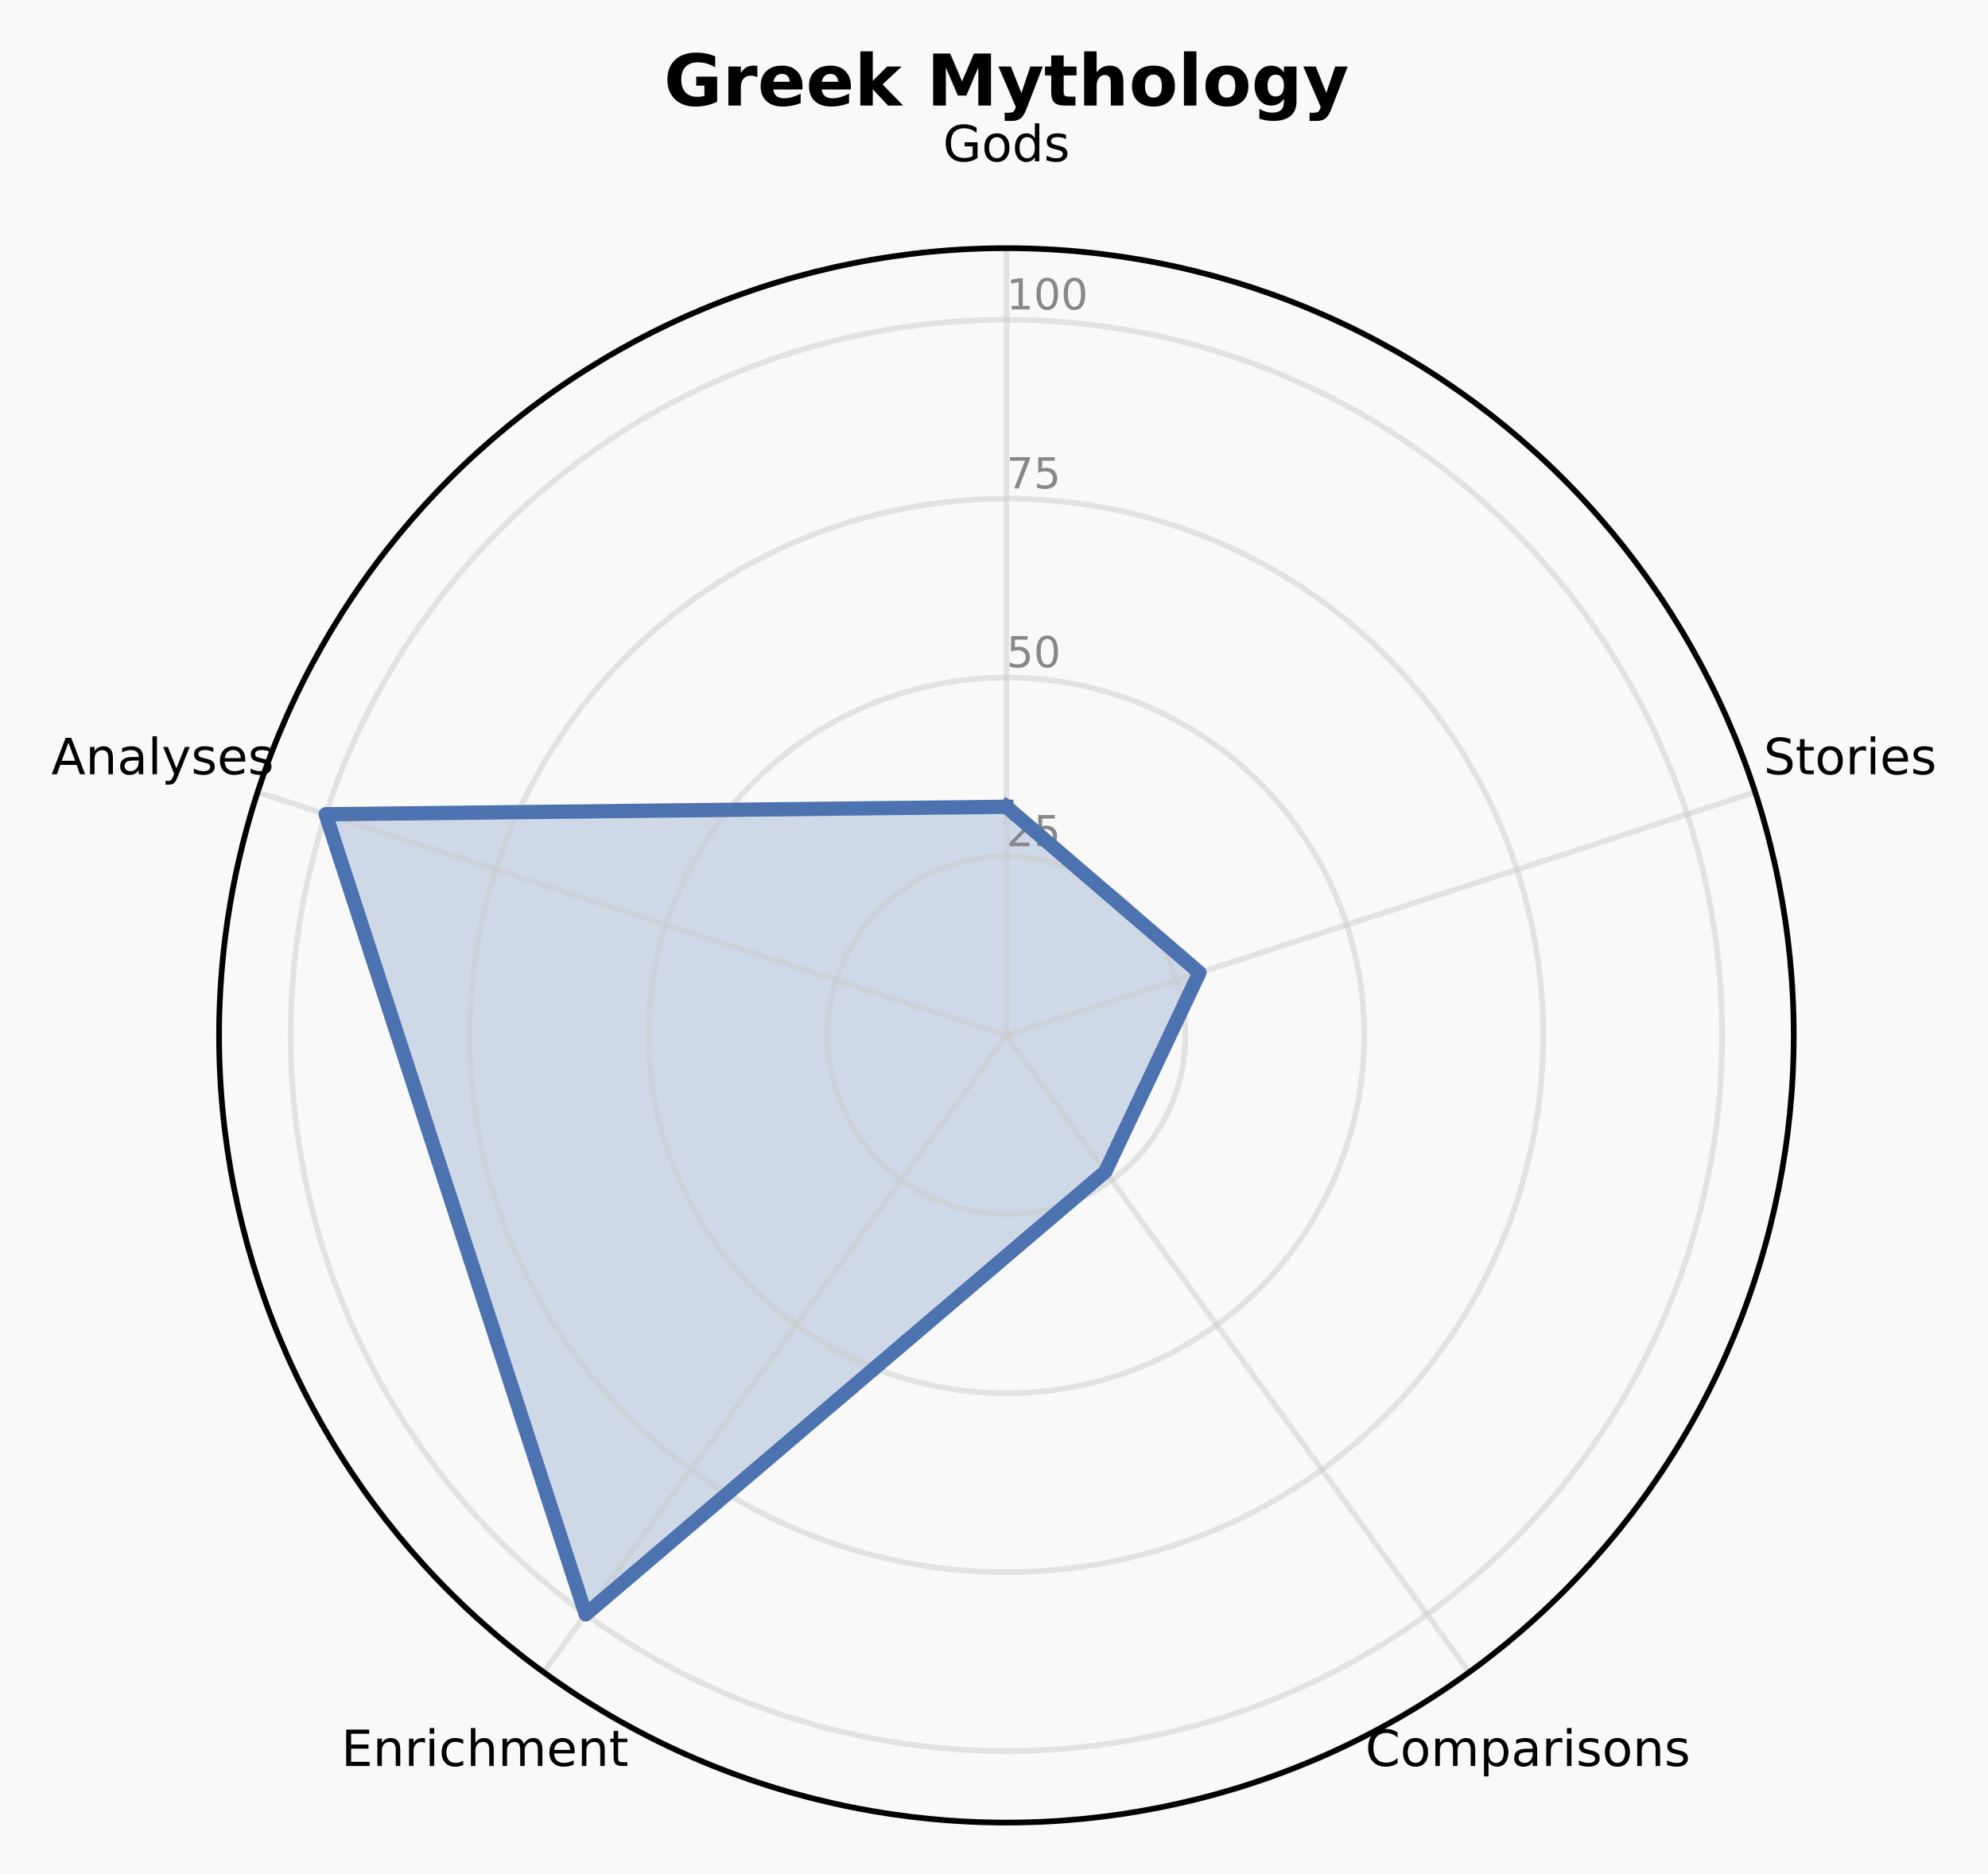
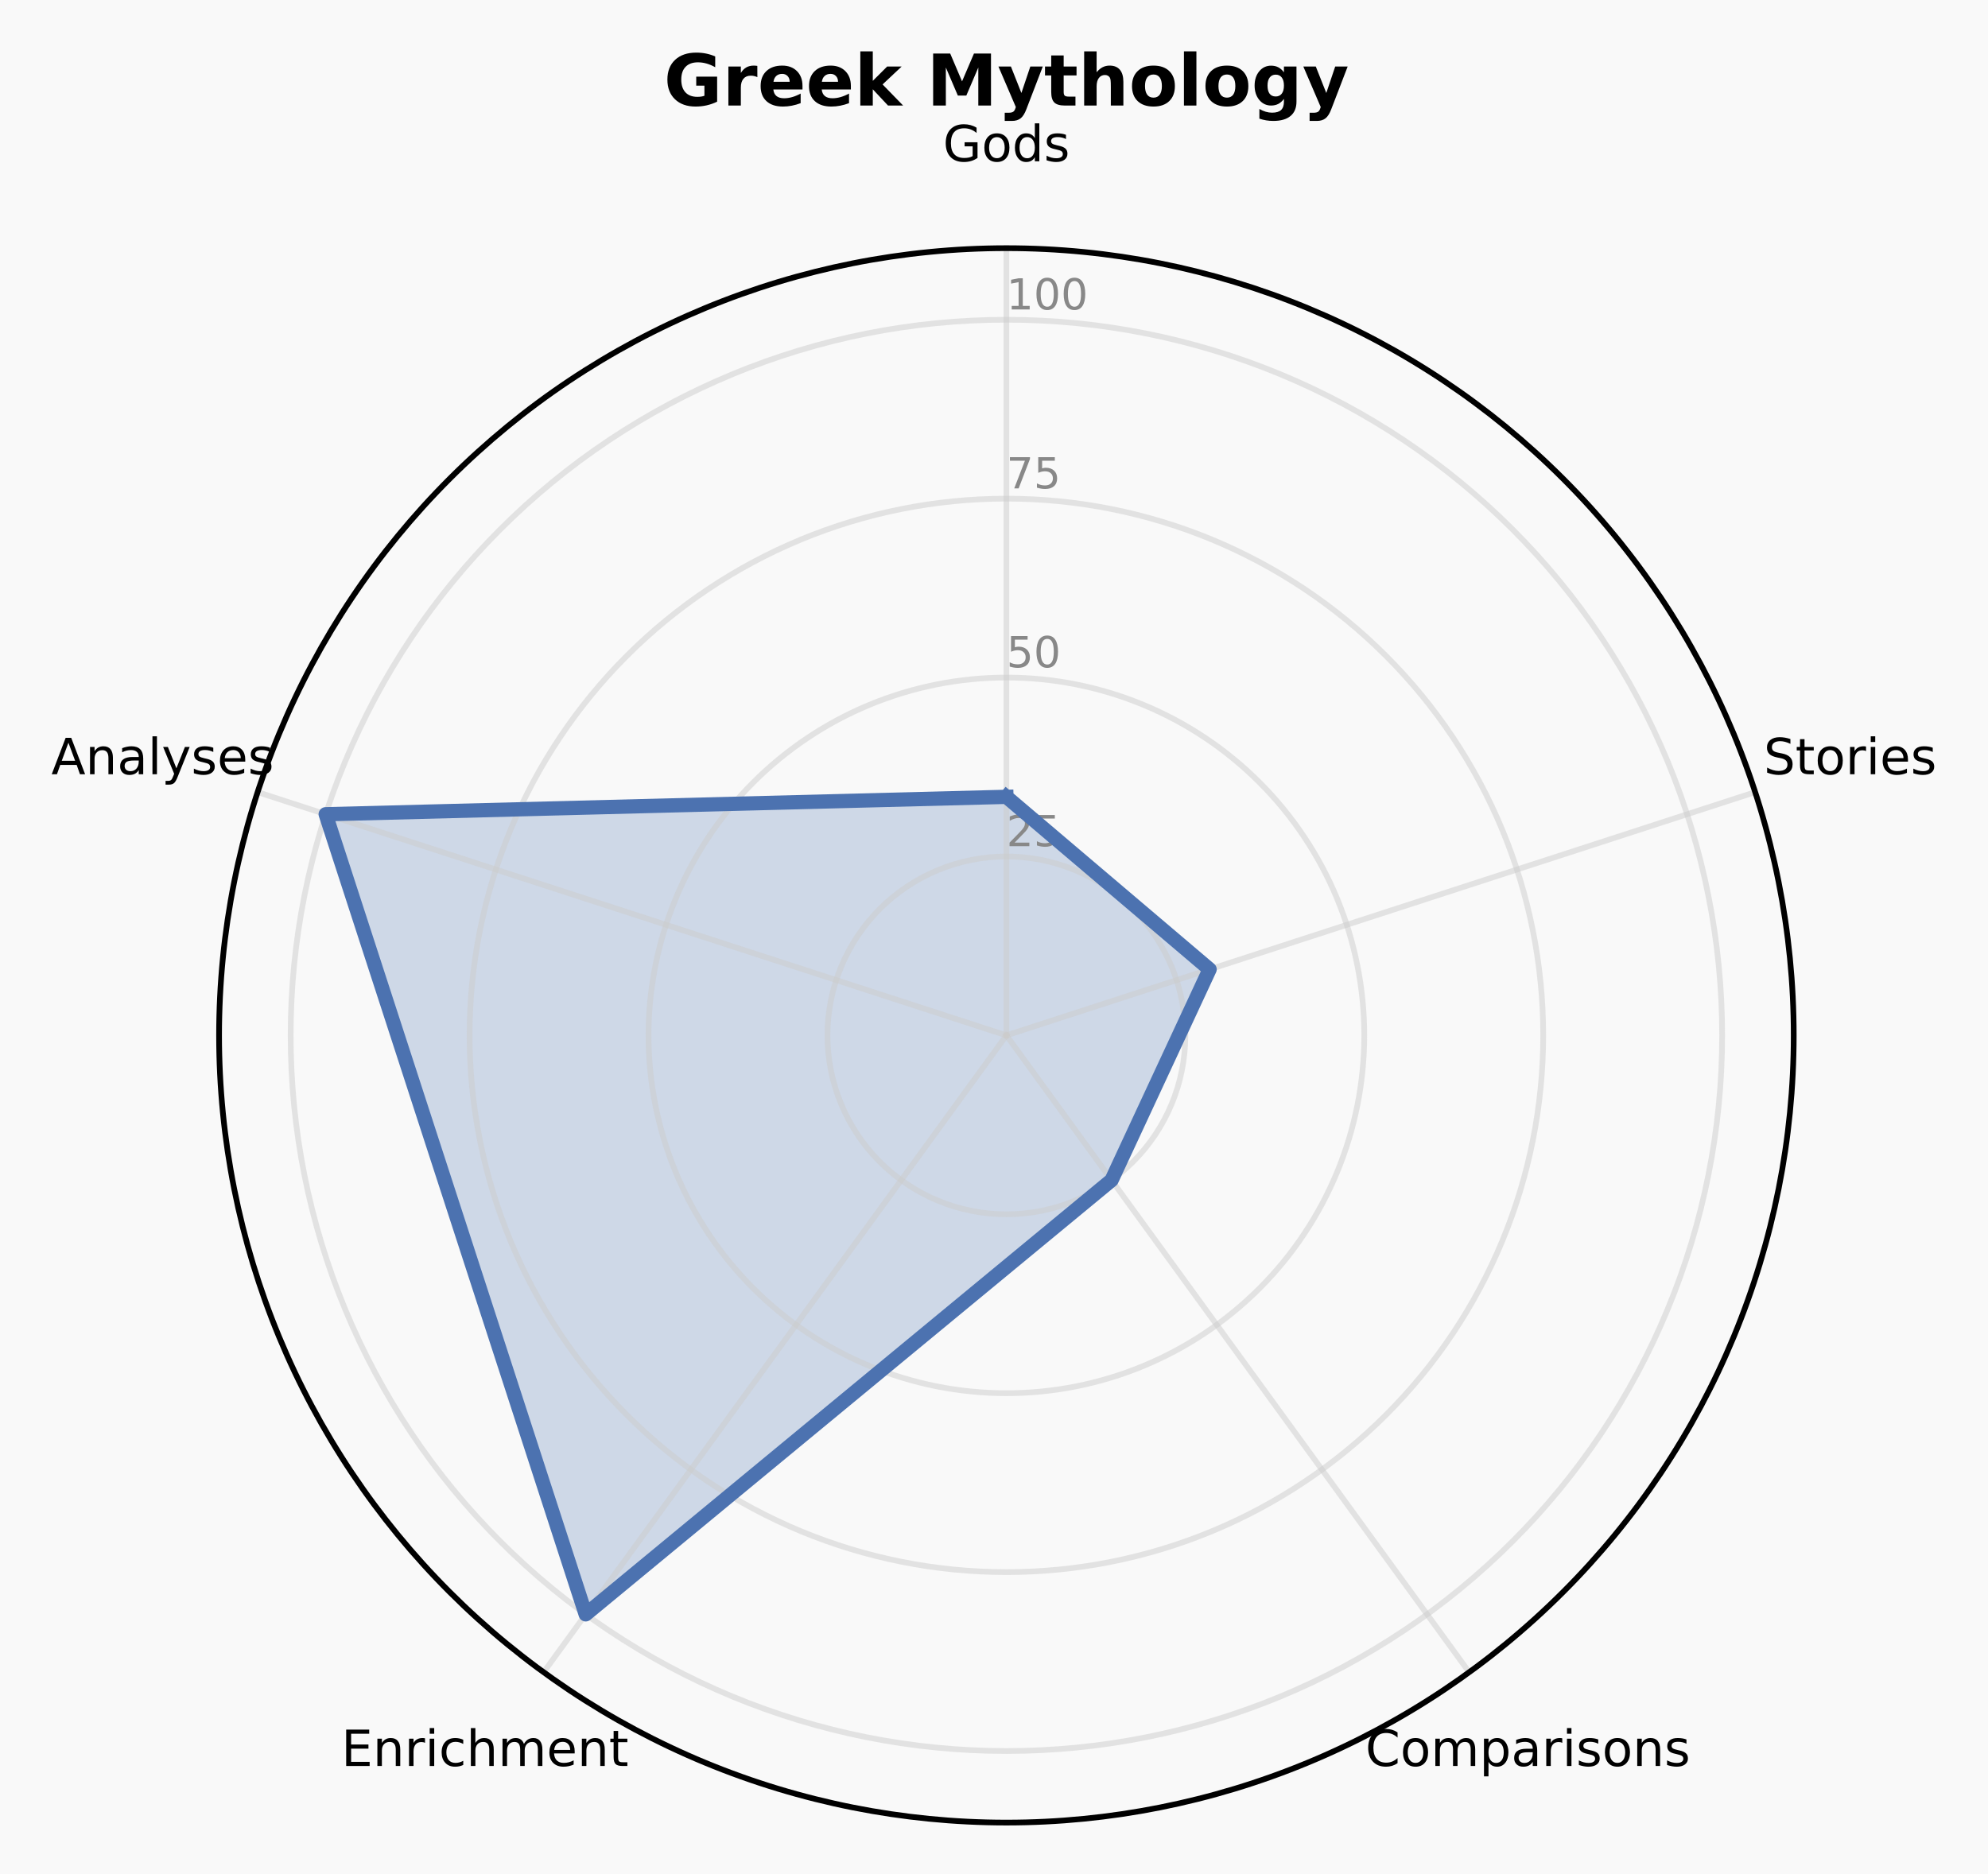
<svg xmlns="http://www.w3.org/2000/svg" xmlns:xlink="http://www.w3.org/1999/xlink" width="278.709pt" height="262.758pt" viewBox="0 0 278.709 262.758" version="1.1">
  <defs>
    <style type="text/css">*{stroke-linejoin: round; stroke-linecap: butt}</style>
  </defs>
  <g id="figure_1">
    <g id="patch_1">
      <path d="M 0 262.758  L 278.709 262.758  L 278.709 0  L 0 0  z " style="fill: #f9f9f9" />
    </g>
    <g id="axes_1">
      <g id="patch_2">
        <path d="M 251.473 145.178  C 251.473 130.683 248.618 116.329 243.071 102.938  C 237.524 89.546 229.393 77.377 219.143 67.128  C 208.894 56.878 196.725 48.748 183.334 43.201  C 169.942 37.654 155.588 34.798 141.093 34.798  C 126.598 34.798 112.244 37.654 98.853 43.201  C 85.461 48.748 73.293 56.878 63.043 67.128  C 52.794 77.377 44.663 89.546 39.116 102.938  C 33.569 116.329 30.714 130.683 30.714 145.178  C 30.714 159.673 33.569 174.027 39.116 187.418  C 44.663 200.81 52.794 212.979 63.043 223.228  C 73.293 233.478 85.461 241.609 98.853 247.155  C 112.244 252.702 126.598 255.558 141.093 255.558  C 155.588 255.558 169.942 252.702 183.334 247.155  C 196.725 241.609 208.894 233.478 219.143 223.228  C 229.393 212.979 237.524 200.81 243.071 187.418  C 248.618 174.027 251.473 159.673 251.473 145.178  M 141.093 145.178  C 141.093 145.178 141.093 145.178 141.093 145.178  C 141.093 145.178 141.093 145.178 141.093 145.178  C 141.093 145.178 141.093 145.178 141.093 145.178  C 141.093 145.178 141.093 145.178 141.093 145.178  C 141.093 145.178 141.093 145.178 141.093 145.178  C 141.093 145.178 141.093 145.178 141.093 145.178  C 141.093 145.178 141.093 145.178 141.093 145.178  C 141.093 145.178 141.093 145.178 141.093 145.178  C 141.093 145.178 141.093 145.178 141.093 145.178  C 141.093 145.178 141.093 145.178 141.093 145.178  C 141.093 145.178 141.093 145.178 141.093 145.178  C 141.093 145.178 141.093 145.178 141.093 145.178  C 141.093 145.178 141.093 145.178 141.093 145.178  C 141.093 145.178 141.093 145.178 141.093 145.178  C 141.093 145.178 141.093 145.178 141.093 145.178  C 141.093 145.178 141.093 145.178 141.093 145.178  z " style="fill: #f9f9f9" />
      </g>
      <g id="patch_3">
-         <path d="M 141.093 113.123  L 168.157 136.385  L 154.971 164.279  L 82.112 226.359  L 45.659 114.17  z " clip-path="url(#p314430de48)" style="fill: #4c72b0; opacity: 0.25; stroke: #4c72b0; stroke-linejoin: miter" />
+         <path d="M 141.093 111.73  L 169.581 135.922  L 155.839 165.473  L 82.112 226.359  L 45.659 114.17  z " clip-path="url(#p5a2e6c9b16)" style="fill: #4c72b0; opacity: 0.25; stroke: #4c72b0; stroke-linejoin: miter" />
      </g>
      <g id="matplotlib.axis_1">
        <g id="xtick_1">
          <g id="line2d_1">
-             <path d="M 141.093 145.178  L 141.093 34.798  " clip-path="url(#p314430de48)" style="fill: none; stroke: #cccccc; stroke-opacity: 0.5; stroke-width: 0.8; stroke-linecap: square" />
+             <path d="M 141.093 145.178  L 141.093 34.798  " clip-path="url(#p5a2e6c9b16)" style="fill: none; stroke: #cccccc; stroke-opacity: 0.5; stroke-width: 0.8; stroke-linecap: square" />
          </g>
          <g id="text_1">
            <g transform="translate(132.1945 22.61707) scale(0.07 -0.07)">
              <defs>
                <path id="DejaVuSans-2a" d="M 3809 666  L 3809 1919  L 2778 1919  L 2778 2438  L 4434 2438  L 4434 434  Q 4069 175 3628 42  Q 3188 -91 2688 -91  Q 1594 -91 976 548  Q 359 1188 359 2328  Q 359 3472 976 4111  Q 1594 4750 2688 4750  Q 3144 4750 3555 4637  Q 3966 4525 4313 4306  L 4313 3634  Q 3963 3931 3569 4081  Q 3175 4231 2741 4231  Q 1884 4231 1454 3753  Q 1025 3275 1025 2328  Q 1025 1384 1454 906  Q 1884 428 2741 428  Q 3075 428 3337 486  Q 3600 544 3809 666  z " transform="scale(0.015625)" />
                <path id="DejaVuSans-52" d="M 1959 3097  Q 1497 3097 1228 2736  Q 959 2375 959 1747  Q 959 1119 1226 758  Q 1494 397 1959 397  Q 2419 397 2687 759  Q 2956 1122 2956 1747  Q 2956 2369 2687 2733  Q 2419 3097 1959 3097  z M 1959 3584  Q 2709 3584 3137 3096  Q 3566 2609 3566 1747  Q 3566 888 3137 398  Q 2709 -91 1959 -91  Q 1206 -91 779 398  Q 353 888 353 1747  Q 353 2609 779 3096  Q 1206 3584 1959 3584  z " transform="scale(0.015625)" />
                <path id="DejaVuSans-47" d="M 2906 2969  L 2906 4863  L 3481 4863  L 3481 0  L 2906 0  L 2906 525  Q 2725 213 2448 61  Q 2172 -91 1784 -91  Q 1150 -91 751 415  Q 353 922 353 1747  Q 353 2572 751 3078  Q 1150 3584 1784 3584  Q 2172 3584 2448 3432  Q 2725 3281 2906 2969  z M 947 1747  Q 947 1113 1208 752  Q 1469 391 1925 391  Q 2381 391 2643 752  Q 2906 1113 2906 1747  Q 2906 2381 2643 2742  Q 2381 3103 1925 3103  Q 1469 3103 1208 2742  Q 947 2381 947 1747  z " transform="scale(0.015625)" />
                <path id="DejaVuSans-56" d="M 2834 3397  L 2834 2853  Q 2591 2978 2328 3040  Q 2066 3103 1784 3103  Q 1356 3103 1142 2972  Q 928 2841 928 2578  Q 928 2378 1081 2264  Q 1234 2150 1697 2047  L 1894 2003  Q 2506 1872 2764 1633  Q 3022 1394 3022 966  Q 3022 478 2636 193  Q 2250 -91 1575 -91  Q 1294 -91 989 -36  Q 684 19 347 128  L 347 722  Q 666 556 975 473  Q 1284 391 1588 391  Q 1994 391 2212 530  Q 2431 669 2431 922  Q 2431 1156 2273 1281  Q 2116 1406 1581 1522  L 1381 1569  Q 847 1681 609 1914  Q 372 2147 372 2553  Q 372 3047 722 3315  Q 1072 3584 1716 3584  Q 2034 3584 2315 3537  Q 2597 3491 2834 3397  z " transform="scale(0.015625)" />
              </defs>
              <use xlink:href="#DejaVuSans-2a" />
              <use xlink:href="#DejaVuSans-52" transform="translate(77.48438 0)" />
              <use xlink:href="#DejaVuSans-47" transform="translate(138.6719 0)" />
              <use xlink:href="#DejaVuSans-56" transform="translate(202.1562 0)" />
            </g>
          </g>
        </g>
        <g id="xtick_2">
          <g id="line2d_2">
-             <path d="M 141.093 145.178  L 246.07 111.069  " clip-path="url(#p314430de48)" style="fill: none; stroke: #cccccc; stroke-opacity: 0.5; stroke-width: 0.8; stroke-linecap: square" />
+             <path d="M 141.093 145.178  L 246.07 111.069  " clip-path="url(#p5a2e6c9b16)" style="fill: none; stroke: #cccccc; stroke-opacity: 0.5; stroke-width: 0.8; stroke-linecap: square" />
          </g>
          <g id="text_2">
            <g transform="translate(247.2616 108.5613) scale(0.07 -0.07)">
              <defs>
                <path id="DejaVuSans-36" d="M 3425 4513  L 3425 3897  Q 3066 4069 2747 4153  Q 2428 4238 2131 4238  Q 1616 4238 1336 4038  Q 1056 3838 1056 3469  Q 1056 3159 1242 3001  Q 1428 2844 1947 2747  L 2328 2669  Q 3034 2534 3370 2195  Q 3706 1856 3706 1288  Q 3706 609 3251 259  Q 2797 -91 1919 -91  Q 1588 -91 1214 -16  Q 841 59 441 206  L 441 856  Q 825 641 1194 531  Q 1563 422 1919 422  Q 2459 422 2753 634  Q 3047 847 3047 1241  Q 3047 1584 2836 1778  Q 2625 1972 2144 2069  L 1759 2144  Q 1053 2284 737 2584  Q 422 2884 422 3419  Q 422 4038 858 4394  Q 1294 4750 2059 4750  Q 2388 4750 2728 4690  Q 3069 4631 3425 4513  z " transform="scale(0.015625)" />
                <path id="DejaVuSans-57" d="M 1172 4494  L 1172 3500  L 2356 3500  L 2356 3053  L 1172 3053  L 1172 1153  Q 1172 725 1289 603  Q 1406 481 1766 481  L 2356 481  L 2356 0  L 1766 0  Q 1100 0 847 248  Q 594 497 594 1153  L 594 3053  L 172 3053  L 172 3500  L 594 3500  L 594 4494  L 1172 4494  z " transform="scale(0.015625)" />
                <path id="DejaVuSans-55" d="M 2631 2963  Q 2534 3019 2420 3045  Q 2306 3072 2169 3072  Q 1681 3072 1420 2755  Q 1159 2438 1159 1844  L 1159 0  L 581 0  L 581 3500  L 1159 3500  L 1159 2956  Q 1341 3275 1631 3429  Q 1922 3584 2338 3584  Q 2397 3584 2469 3576  Q 2541 3569 2628 3553  L 2631 2963  z " transform="scale(0.015625)" />
                <path id="DejaVuSans-4c" d="M 603 3500  L 1178 3500  L 1178 0  L 603 0  L 603 3500  z M 603 4863  L 1178 4863  L 1178 4134  L 603 4134  L 603 4863  z " transform="scale(0.015625)" />
                <path id="DejaVuSans-48" d="M 3597 1894  L 3597 1613  L 953 1613  Q 991 1019 1311 708  Q 1631 397 2203 397  Q 2534 397 2845 478  Q 3156 559 3463 722  L 3463 178  Q 3153 47 2828 -22  Q 2503 -91 2169 -91  Q 1331 -91 842 396  Q 353 884 353 1716  Q 353 2575 817 3079  Q 1281 3584 2069 3584  Q 2775 3584 3186 3129  Q 3597 2675 3597 1894  z M 3022 2063  Q 3016 2534 2758 2815  Q 2500 3097 2075 3097  Q 1594 3097 1305 2825  Q 1016 2553 972 2059  L 3022 2063  z " transform="scale(0.015625)" />
              </defs>
              <use xlink:href="#DejaVuSans-36" />
              <use xlink:href="#DejaVuSans-57" transform="translate(63.48438 0)" />
              <use xlink:href="#DejaVuSans-52" transform="translate(102.6875 0)" />
              <use xlink:href="#DejaVuSans-55" transform="translate(163.875 0)" />
              <use xlink:href="#DejaVuSans-4c" transform="translate(204.9844 0)" />
              <use xlink:href="#DejaVuSans-48" transform="translate(232.7656 0)" />
              <use xlink:href="#DejaVuSans-56" transform="translate(294.2969 0)" />
            </g>
          </g>
        </g>
        <g id="xtick_3">
          <g id="line2d_3">
-             <path d="M 141.093 145.178  L 205.973 234.477  " clip-path="url(#p314430de48)" style="fill: none; stroke: #cccccc; stroke-opacity: 0.5; stroke-width: 0.8; stroke-linecap: square" />
+             <path d="M 141.093 145.178  L 205.973 234.477  " clip-path="url(#p5a2e6c9b16)" style="fill: none; stroke: #cccccc; stroke-opacity: 0.5; stroke-width: 0.8; stroke-linecap: square" />
          </g>
          <g id="text_3">
            <g transform="translate(191.4228 247.6219) scale(0.07 -0.07)">
              <defs>
                <path id="DejaVuSans-26" d="M 4122 4306  L 4122 3641  Q 3803 3938 3442 4084  Q 3081 4231 2675 4231  Q 1875 4231 1450 3742  Q 1025 3253 1025 2328  Q 1025 1406 1450 917  Q 1875 428 2675 428  Q 3081 428 3442 575  Q 3803 722 4122 1019  L 4122 359  Q 3791 134 3420 21  Q 3050 -91 2638 -91  Q 1578 -91 968 557  Q 359 1206 359 2328  Q 359 3453 968 4101  Q 1578 4750 2638 4750  Q 3056 4750 3426 4639  Q 3797 4528 4122 4306  z " transform="scale(0.015625)" />
                <path id="DejaVuSans-50" d="M 3328 2828  Q 3544 3216 3844 3400  Q 4144 3584 4550 3584  Q 5097 3584 5394 3201  Q 5691 2819 5691 2113  L 5691 0  L 5113 0  L 5113 2094  Q 5113 2597 4934 2840  Q 4756 3084 4391 3084  Q 3944 3084 3684 2787  Q 3425 2491 3425 1978  L 3425 0  L 2847 0  L 2847 2094  Q 2847 2600 2669 2842  Q 2491 3084 2119 3084  Q 1678 3084 1418 2786  Q 1159 2488 1159 1978  L 1159 0  L 581 0  L 581 3500  L 1159 3500  L 1159 2956  Q 1356 3278 1631 3431  Q 1906 3584 2284 3584  Q 2666 3584 2933 3390  Q 3200 3197 3328 2828  z " transform="scale(0.015625)" />
                <path id="DejaVuSans-53" d="M 1159 525  L 1159 -1331  L 581 -1331  L 581 3500  L 1159 3500  L 1159 2969  Q 1341 3281 1617 3432  Q 1894 3584 2278 3584  Q 2916 3584 3314 3078  Q 3713 2572 3713 1747  Q 3713 922 3314 415  Q 2916 -91 2278 -91  Q 1894 -91 1617 61  Q 1341 213 1159 525  z M 3116 1747  Q 3116 2381 2855 2742  Q 2594 3103 2138 3103  Q 1681 3103 1420 2742  Q 1159 2381 1159 1747  Q 1159 1113 1420 752  Q 1681 391 2138 391  Q 2594 391 2855 752  Q 3116 1113 3116 1747  z " transform="scale(0.015625)" />
                <path id="DejaVuSans-44" d="M 2194 1759  Q 1497 1759 1228 1600  Q 959 1441 959 1056  Q 959 750 1161 570  Q 1363 391 1709 391  Q 2188 391 2477 730  Q 2766 1069 2766 1631  L 2766 1759  L 2194 1759  z M 3341 1997  L 3341 0  L 2766 0  L 2766 531  Q 2569 213 2275 61  Q 1981 -91 1556 -91  Q 1019 -91 701 211  Q 384 513 384 1019  Q 384 1609 779 1909  Q 1175 2209 1959 2209  L 2766 2209  L 2766 2266  Q 2766 2663 2505 2880  Q 2244 3097 1772 3097  Q 1472 3097 1187 3025  Q 903 2953 641 2809  L 641 3341  Q 956 3463 1253 3523  Q 1550 3584 1831 3584  Q 2591 3584 2966 3190  Q 3341 2797 3341 1997  z " transform="scale(0.015625)" />
                <path id="DejaVuSans-51" d="M 3513 2113  L 3513 0  L 2938 0  L 2938 2094  Q 2938 2591 2744 2837  Q 2550 3084 2163 3084  Q 1697 3084 1428 2787  Q 1159 2491 1159 1978  L 1159 0  L 581 0  L 581 3500  L 1159 3500  L 1159 2956  Q 1366 3272 1645 3428  Q 1925 3584 2291 3584  Q 2894 3584 3203 3211  Q 3513 2838 3513 2113  z " transform="scale(0.015625)" />
              </defs>
              <use xlink:href="#DejaVuSans-26" />
              <use xlink:href="#DejaVuSans-52" transform="translate(69.82812 0)" />
              <use xlink:href="#DejaVuSans-50" transform="translate(131.0156 0)" />
              <use xlink:href="#DejaVuSans-53" transform="translate(228.4219 0)" />
              <use xlink:href="#DejaVuSans-44" transform="translate(291.9062 0)" />
              <use xlink:href="#DejaVuSans-55" transform="translate(353.1875 0)" />
              <use xlink:href="#DejaVuSans-4c" transform="translate(394.2969 0)" />
              <use xlink:href="#DejaVuSans-56" transform="translate(422.0781 0)" />
              <use xlink:href="#DejaVuSans-52" transform="translate(474.1719 0)" />
              <use xlink:href="#DejaVuSans-51" transform="translate(535.3594 0)" />
              <use xlink:href="#DejaVuSans-56" transform="translate(598.7344 0)" />
            </g>
          </g>
        </g>
        <g id="xtick_4">
          <g id="line2d_4">
-             <path d="M 141.093 145.178  L 76.214 234.477  " clip-path="url(#p314430de48)" style="fill: none; stroke: #cccccc; stroke-opacity: 0.5; stroke-width: 0.8; stroke-linecap: square" />
+             <path d="M 141.093 145.178  L 76.214 234.477  " clip-path="url(#p5a2e6c9b16)" style="fill: none; stroke: #cccccc; stroke-opacity: 0.5; stroke-width: 0.8; stroke-linecap: square" />
          </g>
          <g id="text_4">
            <g transform="translate(47.8483 247.6219) scale(0.07 -0.07)">
              <defs>
                <path id="DejaVuSans-28" d="M 628 4666  L 3578 4666  L 3578 4134  L 1259 4134  L 1259 2753  L 3481 2753  L 3481 2222  L 1259 2222  L 1259 531  L 3634 531  L 3634 0  L 628 0  L 628 4666  z " transform="scale(0.015625)" />
                <path id="DejaVuSans-46" d="M 3122 3366  L 3122 2828  Q 2878 2963 2633 3030  Q 2388 3097 2138 3097  Q 1578 3097 1268 2742  Q 959 2388 959 1747  Q 959 1106 1268 751  Q 1578 397 2138 397  Q 2388 397 2633 464  Q 2878 531 3122 666  L 3122 134  Q 2881 22 2623 -34  Q 2366 -91 2075 -91  Q 1284 -91 818 406  Q 353 903 353 1747  Q 353 2603 823 3093  Q 1294 3584 2113 3584  Q 2378 3584 2631 3529  Q 2884 3475 3122 3366  z " transform="scale(0.015625)" />
                <path id="DejaVuSans-4b" d="M 3513 2113  L 3513 0  L 2938 0  L 2938 2094  Q 2938 2591 2744 2837  Q 2550 3084 2163 3084  Q 1697 3084 1428 2787  Q 1159 2491 1159 1978  L 1159 0  L 581 0  L 581 4863  L 1159 4863  L 1159 2956  Q 1366 3272 1645 3428  Q 1925 3584 2291 3584  Q 2894 3584 3203 3211  Q 3513 2838 3513 2113  z " transform="scale(0.015625)" />
              </defs>
              <use xlink:href="#DejaVuSans-28" />
              <use xlink:href="#DejaVuSans-51" transform="translate(63.1875 0)" />
              <use xlink:href="#DejaVuSans-55" transform="translate(126.5625 0)" />
              <use xlink:href="#DejaVuSans-4c" transform="translate(167.6719 0)" />
              <use xlink:href="#DejaVuSans-46" transform="translate(195.4531 0)" />
              <use xlink:href="#DejaVuSans-4b" transform="translate(250.4375 0)" />
              <use xlink:href="#DejaVuSans-50" transform="translate(313.8125 0)" />
              <use xlink:href="#DejaVuSans-48" transform="translate(411.2188 0)" />
              <use xlink:href="#DejaVuSans-51" transform="translate(472.75 0)" />
              <use xlink:href="#DejaVuSans-57" transform="translate(536.125 0)" />
            </g>
          </g>
        </g>
        <g id="xtick_5">
          <g id="line2d_5">
-             <path d="M 141.093 145.178  L 36.116 111.069  " clip-path="url(#p314430de48)" style="fill: none; stroke: #cccccc; stroke-opacity: 0.5; stroke-width: 0.8; stroke-linecap: square" />
+             <path d="M 141.093 145.178  L 36.116 111.069  " clip-path="url(#p5a2e6c9b16)" style="fill: none; stroke: #cccccc; stroke-opacity: 0.5; stroke-width: 0.8; stroke-linecap: square" />
          </g>
          <g id="text_5">
            <g transform="translate(7.2 108.5613) scale(0.07 -0.07)">
              <defs>
                <path id="DejaVuSans-24" d="M 2188 4044  L 1331 1722  L 3047 1722  L 2188 4044  z M 1831 4666  L 2547 4666  L 4325 0  L 3669 0  L 3244 1197  L 1141 1197  L 716 0  L 50 0  L 1831 4666  z " transform="scale(0.015625)" />
                <path id="DejaVuSans-4f" d="M 603 4863  L 1178 4863  L 1178 0  L 603 0  L 603 4863  z " transform="scale(0.015625)" />
                <path id="DejaVuSans-5c" d="M 2059 -325  Q 1816 -950 1584 -1140  Q 1353 -1331 966 -1331  L 506 -1331  L 506 -850  L 844 -850  Q 1081 -850 1212 -737  Q 1344 -625 1503 -206  L 1606 56  L 191 3500  L 800 3500  L 1894 763  L 2988 3500  L 3597 3500  L 2059 -325  z " transform="scale(0.015625)" />
              </defs>
              <use xlink:href="#DejaVuSans-24" />
              <use xlink:href="#DejaVuSans-51" transform="translate(68.40625 0)" />
              <use xlink:href="#DejaVuSans-44" transform="translate(131.7812 0)" />
              <use xlink:href="#DejaVuSans-4f" transform="translate(193.0625 0)" />
              <use xlink:href="#DejaVuSans-5c" transform="translate(220.8438 0)" />
              <use xlink:href="#DejaVuSans-56" transform="translate(280.0312 0)" />
              <use xlink:href="#DejaVuSans-48" transform="translate(332.125 0)" />
              <use xlink:href="#DejaVuSans-56" transform="translate(393.6562 0)" />
            </g>
          </g>
        </g>
      </g>
      <g id="matplotlib.axis_2">
        <g id="ytick_1">
          <g id="line2d_6">
-             <path d="M 141.093 120.092  C 144.388 120.092 147.65 120.741 150.693 122.001  C 153.737 123.262 156.503 125.11 158.832 127.439  C 161.161 129.769 163.009 132.534 164.27 135.578  C 165.531 138.621 166.18 141.884 166.18 145.178  C 166.18 148.472 165.531 151.735 164.27 154.778  C 163.009 157.822 161.161 160.587 158.832 162.917  C 156.503 165.246 153.737 167.094 150.693 168.355  C 147.65 169.615 144.388 170.264 141.093 170.264  C 137.799 170.264 134.537 169.615 131.493 168.355  C 128.45 167.094 125.684 165.246 123.355 162.917  C 121.025 160.587 119.177 157.822 117.917 154.778  C 116.656 151.735 116.007 148.472 116.007 145.178  C 116.007 141.884 116.656 138.621 117.917 135.578  C 119.177 132.534 121.025 129.769 123.355 127.439  C 125.684 125.11 128.45 123.262 131.493 122.001  C 134.537 120.741 137.799 120.092 141.093 120.092  " clip-path="url(#p314430de48)" style="fill: none; stroke: #cccccc; stroke-opacity: 0.5; stroke-width: 0.8; stroke-linecap: square" />
+             <path d="M 141.093 120.092  C 144.388 120.092 147.65 120.741 150.693 122.001  C 153.737 123.262 156.503 125.11 158.832 127.439  C 161.161 129.769 163.009 132.534 164.27 135.578  C 165.531 138.621 166.18 141.884 166.18 145.178  C 166.18 148.472 165.531 151.735 164.27 154.778  C 163.009 157.822 161.161 160.587 158.832 162.917  C 156.503 165.246 153.737 167.094 150.693 168.355  C 147.65 169.615 144.388 170.264 141.093 170.264  C 137.799 170.264 134.537 169.615 131.493 168.355  C 128.45 167.094 125.684 165.246 123.355 162.917  C 121.025 160.587 119.177 157.822 117.917 154.778  C 116.656 151.735 116.007 148.472 116.007 145.178  C 116.007 141.884 116.656 138.621 117.917 135.578  C 119.177 132.534 121.025 129.769 123.355 127.439  C 125.684 125.11 128.45 123.262 131.493 122.001  C 134.537 120.741 137.799 120.092 141.093 120.092  " clip-path="url(#p5a2e6c9b16)" style="fill: none; stroke: #cccccc; stroke-opacity: 0.5; stroke-width: 0.8; stroke-linecap: square" />
          </g>
          <g id="text_6">
            <g style="fill: #888888" transform="translate(141.0933 118.6504) scale(0.06 -0.06)">
              <defs>
                <path id="DejaVuSans-15" d="M 1228 531  L 3431 531  L 3431 0  L 469 0  L 469 531  Q 828 903 1448 1529  Q 2069 2156 2228 2338  Q 2531 2678 2651 2914  Q 2772 3150 2772 3378  Q 2772 3750 2511 3984  Q 2250 4219 1831 4219  Q 1534 4219 1204 4116  Q 875 4013 500 3803  L 500 4441  Q 881 4594 1212 4672  Q 1544 4750 1819 4750  Q 2544 4750 2975 4387  Q 3406 4025 3406 3419  Q 3406 3131 3298 2873  Q 3191 2616 2906 2266  Q 2828 2175 2409 1742  Q 1991 1309 1228 531  z " transform="scale(0.015625)" />
                <path id="DejaVuSans-18" d="M 691 4666  L 3169 4666  L 3169 4134  L 1269 4134  L 1269 2991  Q 1406 3038 1543 3061  Q 1681 3084 1819 3084  Q 2600 3084 3056 2656  Q 3513 2228 3513 1497  Q 3513 744 3044 326  Q 2575 -91 1722 -91  Q 1428 -91 1123 -41  Q 819 9 494 109  L 494 744  Q 775 591 1075 516  Q 1375 441 1709 441  Q 2250 441 2565 725  Q 2881 1009 2881 1497  Q 2881 1984 2565 2268  Q 2250 2553 1709 2553  Q 1456 2553 1204 2497  Q 953 2441 691 2322  L 691 4666  z " transform="scale(0.015625)" />
              </defs>
              <use xlink:href="#DejaVuSans-15" />
              <use xlink:href="#DejaVuSans-18" transform="translate(63.625 0)" />
            </g>
          </g>
        </g>
        <g id="ytick_2">
          <g id="line2d_7">
-             <path d="M 141.093 95.005  C 147.682 95.005 154.206 96.303 160.293 98.825  C 166.381 101.346 171.912 105.042 176.571 109.701  C 181.229 114.36 184.925 119.891 187.447 125.978  C 189.968 132.065 191.266 138.589 191.266 145.178  C 191.266 151.767 189.968 158.291 187.447 164.378  C 184.925 170.465 181.229 175.997 176.571 180.655  C 171.912 185.314 166.381 189.01 160.293 191.531  C 154.206 194.053 147.682 195.351 141.093 195.351  C 134.505 195.351 127.98 194.053 121.893 191.531  C 115.806 189.01 110.275 185.314 105.616 180.655  C 100.957 175.997 97.261 170.465 94.74 164.378  C 92.219 158.291 90.921 151.767 90.921 145.178  C 90.921 138.589 92.219 132.065 94.74 125.978  C 97.261 119.891 100.957 114.36 105.616 109.701  C 110.275 105.042 115.806 101.346 121.893 98.825  C 127.98 96.303 134.505 95.005 141.093 95.005  " clip-path="url(#p314430de48)" style="fill: none; stroke: #cccccc; stroke-opacity: 0.5; stroke-width: 0.8; stroke-linecap: square" />
+             <path d="M 141.093 95.005  C 147.682 95.005 154.206 96.303 160.293 98.825  C 166.381 101.346 171.912 105.042 176.571 109.701  C 181.229 114.36 184.925 119.891 187.447 125.978  C 189.968 132.065 191.266 138.589 191.266 145.178  C 191.266 151.767 189.968 158.291 187.447 164.378  C 184.925 170.465 181.229 175.997 176.571 180.655  C 171.912 185.314 166.381 189.01 160.293 191.531  C 154.206 194.053 147.682 195.351 141.093 195.351  C 134.505 195.351 127.98 194.053 121.893 191.531  C 115.806 189.01 110.275 185.314 105.616 180.655  C 100.957 175.997 97.261 170.465 94.74 164.378  C 92.219 158.291 90.921 151.767 90.921 145.178  C 90.921 138.589 92.219 132.065 94.74 125.978  C 97.261 119.891 100.957 114.36 105.616 109.701  C 110.275 105.042 115.806 101.346 121.893 98.825  C 127.98 96.303 134.505 95.005 141.093 95.005  " clip-path="url(#p5a2e6c9b16)" style="fill: none; stroke: #cccccc; stroke-opacity: 0.5; stroke-width: 0.8; stroke-linecap: square" />
          </g>
          <g id="text_7">
            <g style="fill: #888888" transform="translate(141.0933 93.56408) scale(0.06 -0.06)">
              <defs>
                <path id="DejaVuSans-13" d="M 2034 4250  Q 1547 4250 1301 3770  Q 1056 3291 1056 2328  Q 1056 1369 1301 889  Q 1547 409 2034 409  Q 2525 409 2770 889  Q 3016 1369 3016 2328  Q 3016 3291 2770 3770  Q 2525 4250 2034 4250  z M 2034 4750  Q 2819 4750 3233 4129  Q 3647 3509 3647 2328  Q 3647 1150 3233 529  Q 2819 -91 2034 -91  Q 1250 -91 836 529  Q 422 1150 422 2328  Q 422 3509 836 4129  Q 1250 4750 2034 4750  z " transform="scale(0.015625)" />
              </defs>
              <use xlink:href="#DejaVuSans-18" />
              <use xlink:href="#DejaVuSans-13" transform="translate(63.625 0)" />
            </g>
          </g>
        </g>
        <g id="ytick_3">
          <g id="line2d_8">
-             <path d="M 141.093 69.919  C 150.976 69.919 160.763 71.866 169.894 75.648  C 179.024 79.43 187.321 84.974 194.309 91.962  C 201.298 98.95 206.841 107.247 210.623 116.378  C 214.405 125.508 216.352 135.295 216.352 145.178  C 216.352 155.061 214.405 164.848 210.623 173.978  C 206.841 183.109 201.298 191.406 194.309 198.394  C 187.321 205.382 179.024 210.926 169.894 214.708  C 160.763 218.49 150.976 220.437 141.093 220.437  C 131.21 220.437 121.424 218.49 112.293 214.708  C 103.162 210.926 94.866 205.382 87.877 198.394  C 80.889 191.406 75.345 183.109 71.563 173.978  C 67.781 164.848 65.834 155.061 65.834 145.178  C 65.834 135.295 67.781 125.508 71.563 116.378  C 75.345 107.247 80.889 98.95 87.877 91.962  C 94.866 84.974 103.162 79.43 112.293 75.648  C 121.424 71.866 131.21 69.919 141.093 69.919  " clip-path="url(#p314430de48)" style="fill: none; stroke: #cccccc; stroke-opacity: 0.5; stroke-width: 0.8; stroke-linecap: square" />
+             <path d="M 141.093 69.919  C 150.976 69.919 160.763 71.866 169.894 75.648  C 179.024 79.43 187.321 84.974 194.309 91.962  C 201.298 98.95 206.841 107.247 210.623 116.378  C 214.405 125.508 216.352 135.295 216.352 145.178  C 216.352 155.061 214.405 164.848 210.623 173.978  C 206.841 183.109 201.298 191.406 194.309 198.394  C 187.321 205.382 179.024 210.926 169.894 214.708  C 160.763 218.49 150.976 220.437 141.093 220.437  C 131.21 220.437 121.424 218.49 112.293 214.708  C 103.162 210.926 94.866 205.382 87.877 198.394  C 80.889 191.406 75.345 183.109 71.563 173.978  C 67.781 164.848 65.834 155.061 65.834 145.178  C 65.834 135.295 67.781 125.508 71.563 116.378  C 75.345 107.247 80.889 98.95 87.877 91.962  C 94.866 84.974 103.162 79.43 112.293 75.648  C 121.424 71.866 131.21 69.919 141.093 69.919  " clip-path="url(#p5a2e6c9b16)" style="fill: none; stroke: #cccccc; stroke-opacity: 0.5; stroke-width: 0.8; stroke-linecap: square" />
          </g>
          <g id="text_8">
            <g style="fill: #888888" transform="translate(141.0933 68.47781) scale(0.06 -0.06)">
              <defs>
                <path id="DejaVuSans-1a" d="M 525 4666  L 3525 4666  L 3525 4397  L 1831 0  L 1172 0  L 2766 4134  L 525 4134  L 525 4666  z " transform="scale(0.015625)" />
              </defs>
              <use xlink:href="#DejaVuSans-1a" />
              <use xlink:href="#DejaVuSans-18" transform="translate(63.625 0)" />
            </g>
          </g>
        </g>
        <g id="ytick_4">
          <g id="line2d_9">
-             <path d="M 141.093 44.833  C 154.27 44.833 167.32 47.429 179.494 52.471  C 191.668 57.514 202.73 64.906 212.048 74.223  C 221.366 83.541 228.757 94.603 233.8 106.778  C 238.843 118.952 241.438 132.001 241.438 145.178  C 241.438 158.355 238.843 171.404 233.8 183.578  C 228.757 195.753 221.366 206.815 212.048 216.133  C 202.73 225.45 191.668 232.842 179.494 237.885  C 167.32 242.927 154.27 245.523 141.093 245.523  C 127.916 245.523 114.867 242.927 102.693 237.885  C 90.519 232.842 79.456 225.45 70.139 216.133  C 60.821 206.815 53.429 195.753 48.387 183.578  C 43.344 171.404 40.748 158.355 40.748 145.178  C 40.748 132.001 43.344 118.952 48.387 106.778  C 53.429 94.603 60.821 83.541 70.139 74.223  C 79.456 64.906 90.519 57.514 102.693 52.471  C 114.867 47.429 127.916 44.833 141.093 44.833  " clip-path="url(#p314430de48)" style="fill: none; stroke: #cccccc; stroke-opacity: 0.5; stroke-width: 0.8; stroke-linecap: square" />
+             <path d="M 141.093 44.833  C 154.27 44.833 167.32 47.429 179.494 52.471  C 191.668 57.514 202.73 64.906 212.048 74.223  C 221.366 83.541 228.757 94.603 233.8 106.778  C 238.843 118.952 241.438 132.001 241.438 145.178  C 241.438 158.355 238.843 171.404 233.8 183.578  C 228.757 195.753 221.366 206.815 212.048 216.133  C 202.73 225.45 191.668 232.842 179.494 237.885  C 167.32 242.927 154.27 245.523 141.093 245.523  C 127.916 245.523 114.867 242.927 102.693 237.885  C 90.519 232.842 79.456 225.45 70.139 216.133  C 60.821 206.815 53.429 195.753 48.387 183.578  C 43.344 171.404 40.748 158.355 40.748 145.178  C 40.748 132.001 43.344 118.952 48.387 106.778  C 53.429 94.603 60.821 83.541 70.139 74.223  C 79.456 64.906 90.519 57.514 102.693 52.471  C 114.867 47.429 127.916 44.833 141.093 44.833  " clip-path="url(#p5a2e6c9b16)" style="fill: none; stroke: #cccccc; stroke-opacity: 0.5; stroke-width: 0.8; stroke-linecap: square" />
          </g>
          <g id="text_9">
            <g style="fill: #888888" transform="translate(141.0933 43.39154) scale(0.06 -0.06)">
              <defs>
                <path id="DejaVuSans-14" d="M 794 531  L 1825 531  L 1825 4091  L 703 3866  L 703 4441  L 1819 4666  L 2450 4666  L 2450 531  L 3481 531  L 3481 0  L 794 0  L 794 531  z " transform="scale(0.015625)" />
              </defs>
              <use xlink:href="#DejaVuSans-14" />
              <use xlink:href="#DejaVuSans-13" transform="translate(63.625 0)" />
              <use xlink:href="#DejaVuSans-13" transform="translate(127.25 0)" />
            </g>
          </g>
        </g>
      </g>
      <g id="line2d_10">
-         <path d="M 141.093 113.123  L 168.157 136.385  L 154.971 164.279  L 82.112 226.359  L 45.659 114.17  L 141.093 113.123  " clip-path="url(#p314430de48)" style="fill: none; stroke: #4c72b0; stroke-width: 2; stroke-linecap: square" />
+         <path d="M 141.093 111.73  L 169.581 135.922  L 155.839 165.473  L 82.112 226.359  L 45.659 114.17  L 141.093 111.73  " clip-path="url(#p5a2e6c9b16)" style="fill: none; stroke: #4c72b0; stroke-width: 2; stroke-linecap: square" />
      </g>
      <g id="patch_4">
        <path d="M 141.093 34.798  C 126.598 34.798 112.244 37.654 98.853 43.201  C 85.461 48.748 73.293 56.878 63.043 67.128  C 52.794 77.377 44.663 89.546 39.116 102.938  C 33.569 116.329 30.714 130.683 30.714 145.178  C 30.714 159.673 33.569 174.027 39.116 187.418  C 44.663 200.81 52.794 212.979 63.043 223.228  C 73.293 233.478 85.461 241.609 98.853 247.155  C 112.244 252.702 126.598 255.558 141.093 255.558  C 155.588 255.558 169.942 252.702 183.334 247.155  C 196.725 241.609 208.894 233.478 219.143 223.228  C 229.393 212.979 237.524 200.81 243.071 187.418  C 248.618 174.027 251.473 159.673 251.473 145.178  C 251.473 130.683 248.618 116.329 243.071 102.938  C 237.524 89.546 229.393 77.377 219.143 67.128  C 208.894 56.878 196.725 48.748 183.334 43.201  C 169.942 37.654 155.588 34.798 141.093 34.798  " style="fill: none; stroke: #000000; stroke-width: 0.8; stroke-linejoin: miter; stroke-linecap: square" />
      </g>
      <g id="text_10">
        <g transform="translate(93.06827 14.79844) scale(0.1 -0.1)">
          <defs>
            <path id="DejaVuSans-Bold-2a" d="M 4781 347  Q 4331 128 3847 18  Q 3363 -91 2847 -91  Q 1681 -91 1000 561  Q 319 1213 319 2328  Q 319 3456 1012 4103  Q 1706 4750 2913 4750  Q 3378 4750 3804 4662  Q 4231 4575 4609 4403  L 4609 3438  Q 4219 3659 3833 3768  Q 3447 3878 3059 3878  Q 2341 3878 1952 3476  Q 1563 3075 1563 2328  Q 1563 1588 1938 1184  Q 2313 781 3003 781  Q 3191 781 3352 804  Q 3513 828 3641 878  L 3641 1784  L 2906 1784  L 2906 2591  L 4781 2591  L 4781 347  z " transform="scale(0.015625)" />
            <path id="DejaVuSans-Bold-55" d="M 3138 2547  Q 2991 2616 2845 2648  Q 2700 2681 2553 2681  Q 2122 2681 1889 2404  Q 1656 2128 1656 1613  L 1656 0  L 538 0  L 538 3500  L 1656 3500  L 1656 2925  Q 1872 3269 2151 3426  Q 2431 3584 2822 3584  Q 2878 3584 2943 3579  Q 3009 3575 3134 3559  L 3138 2547  z " transform="scale(0.015625)" />
            <path id="DejaVuSans-Bold-48" d="M 4031 1759  L 4031 1441  L 1416 1441  Q 1456 1047 1700 850  Q 1944 653 2381 653  Q 2734 653 3104 758  Q 3475 863 3866 1075  L 3866 213  Q 3469 63 3072 -14  Q 2675 -91 2278 -91  Q 1328 -91 801 392  Q 275 875 275 1747  Q 275 2603 792 3093  Q 1309 3584 2216 3584  Q 3041 3584 3536 3087  Q 4031 2591 4031 1759  z M 2881 2131  Q 2881 2450 2695 2645  Q 2509 2841 2209 2841  Q 1884 2841 1681 2658  Q 1478 2475 1428 2131  L 2881 2131  z " transform="scale(0.015625)" />
            <path id="DejaVuSans-Bold-4e" d="M 538 4863  L 1656 4863  L 1656 2216  L 2944 3500  L 4244 3500  L 2534 1894  L 4378 0  L 3022 0  L 1656 1459  L 1656 0  L 538 0  L 538 4863  z " transform="scale(0.015625)" />
            <path id="DejaVuSans-Bold-3" transform="scale(0.015625)" />
            <path id="DejaVuSans-Bold-30" d="M 588 4666  L 2119 4666  L 3181 2169  L 4250 4666  L 5778 4666  L 5778 0  L 4641 0  L 4641 3413  L 3566 897  L 2803 897  L 1728 3413  L 1728 0  L 588 0  L 588 4666  z " transform="scale(0.015625)" />
            <path id="DejaVuSans-Bold-5c" d="M 78 3500  L 1197 3500  L 2138 1125  L 2938 3500  L 4056 3500  L 2584 -331  Q 2363 -916 2067 -1148  Q 1772 -1381 1288 -1381  L 641 -1381  L 641 -647  L 991 -647  Q 1275 -647 1404 -556  Q 1534 -466 1606 -231  L 1638 -134  L 78 3500  z " transform="scale(0.015625)" />
            <path id="DejaVuSans-Bold-57" d="M 1759 4494  L 1759 3500  L 2913 3500  L 2913 2700  L 1759 2700  L 1759 1216  Q 1759 972 1856 886  Q 1953 800 2241 800  L 2816 800  L 2816 0  L 1856 0  Q 1194 0 917 276  Q 641 553 641 1216  L 641 2700  L 84 2700  L 84 3500  L 641 3500  L 641 4494  L 1759 4494  z " transform="scale(0.015625)" />
            <path id="DejaVuSans-Bold-4b" d="M 4056 2131  L 4056 0  L 2931 0  L 2931 347  L 2931 1625  Q 2931 2084 2911 2256  Q 2891 2428 2841 2509  Q 2775 2619 2662 2680  Q 2550 2741 2406 2741  Q 2056 2741 1856 2470  Q 1656 2200 1656 1722  L 1656 0  L 538 0  L 538 4863  L 1656 4863  L 1656 2988  Q 1909 3294 2193 3439  Q 2478 3584 2822 3584  Q 3428 3584 3742 3212  Q 4056 2841 4056 2131  z " transform="scale(0.015625)" />
            <path id="DejaVuSans-Bold-52" d="M 2203 2784  Q 1831 2784 1636 2517  Q 1441 2250 1441 1747  Q 1441 1244 1636 976  Q 1831 709 2203 709  Q 2569 709 2762 976  Q 2956 1244 2956 1747  Q 2956 2250 2762 2517  Q 2569 2784 2203 2784  z M 2203 3584  Q 3106 3584 3614 3096  Q 4122 2609 4122 1747  Q 4122 884 3614 396  Q 3106 -91 2203 -91  Q 1297 -91 786 396  Q 275 884 275 1747  Q 275 2609 786 3096  Q 1297 3584 2203 3584  z " transform="scale(0.015625)" />
            <path id="DejaVuSans-Bold-4f" d="M 538 4863  L 1656 4863  L 1656 0  L 538 0  L 538 4863  z " transform="scale(0.015625)" />
            <path id="DejaVuSans-Bold-4a" d="M 2919 594  Q 2688 288 2409 144  Q 2131 0 1766 0  Q 1125 0 706 504  Q 288 1009 288 1791  Q 288 2575 706 3076  Q 1125 3578 1766 3578  Q 2131 3578 2409 3434  Q 2688 3291 2919 2981  L 2919 3500  L 4044 3500  L 4044 353  Q 4044 -491 3511 -936  Q 2978 -1381 1966 -1381  Q 1638 -1381 1331 -1331  Q 1025 -1281 716 -1178  L 716 -306  Q 1009 -475 1290 -558  Q 1572 -641 1856 -641  Q 2406 -641 2662 -400  Q 2919 -159 2919 353  L 2919 594  z M 2181 2772  Q 1834 2772 1640 2515  Q 1447 2259 1447 1791  Q 1447 1309 1634 1061  Q 1822 813 2181 813  Q 2531 813 2725 1069  Q 2919 1325 2919 1791  Q 2919 2259 2725 2515  Q 2531 2772 2181 2772  z " transform="scale(0.015625)" />
          </defs>
          <use xlink:href="#DejaVuSans-Bold-2a" />
          <use xlink:href="#DejaVuSans-Bold-55" transform="translate(82.07812 0)" />
          <use xlink:href="#DejaVuSans-Bold-48" transform="translate(131.3906 0)" />
          <use xlink:href="#DejaVuSans-Bold-48" transform="translate(199.2188 0)" />
          <use xlink:href="#DejaVuSans-Bold-4e" transform="translate(267.0469 0)" />
          <use xlink:href="#DejaVuSans-Bold-3" transform="translate(333.5469 0)" />
          <use xlink:href="#DejaVuSans-Bold-30" transform="translate(368.3594 0)" />
          <use xlink:href="#DejaVuSans-Bold-5c" transform="translate(467.875 0)" />
          <use xlink:href="#DejaVuSans-Bold-57" transform="translate(533.0625 0)" />
          <use xlink:href="#DejaVuSans-Bold-4b" transform="translate(580.8594 0)" />
          <use xlink:href="#DejaVuSans-Bold-52" transform="translate(652.0469 0)" />
          <use xlink:href="#DejaVuSans-Bold-4f" transform="translate(720.75 0)" />
          <use xlink:href="#DejaVuSans-Bold-52" transform="translate(755.0312 0)" />
          <use xlink:href="#DejaVuSans-Bold-4a" transform="translate(823.7344 0)" />
          <use xlink:href="#DejaVuSans-Bold-5c" transform="translate(895.3125 0)" />
        </g>
      </g>
    </g>
  </g>
  <defs>
-     <clipPath id="p314430de48">
+     <clipPath id="p5a2e6c9b16">
      <path d="M 251.473 145.178  C 251.473 130.683 248.618 116.329 243.071 102.938  C 237.524 89.546 229.393 77.377 219.143 67.128  C 208.894 56.878 196.725 48.748 183.334 43.201  C 169.942 37.654 155.588 34.798 141.093 34.798  C 126.598 34.798 112.244 37.654 98.853 43.201  C 85.461 48.748 73.293 56.878 63.043 67.128  C 52.794 77.377 44.663 89.546 39.116 102.938  C 33.569 116.329 30.714 130.683 30.714 145.178  C 30.714 159.673 33.569 174.027 39.116 187.418  C 44.663 200.81 52.794 212.979 63.043 223.228  C 73.293 233.478 85.461 241.609 98.853 247.155  C 112.244 252.702 126.598 255.558 141.093 255.558  C 155.588 255.558 169.942 252.702 183.334 247.155  C 196.725 241.609 208.894 233.478 219.143 223.228  C 229.393 212.979 237.524 200.81 243.071 187.418  C 248.618 174.027 251.473 159.673 251.473 145.178  M 141.093 145.178  C 141.093 145.178 141.093 145.178 141.093 145.178  C 141.093 145.178 141.093 145.178 141.093 145.178  C 141.093 145.178 141.093 145.178 141.093 145.178  C 141.093 145.178 141.093 145.178 141.093 145.178  C 141.093 145.178 141.093 145.178 141.093 145.178  C 141.093 145.178 141.093 145.178 141.093 145.178  C 141.093 145.178 141.093 145.178 141.093 145.178  C 141.093 145.178 141.093 145.178 141.093 145.178  C 141.093 145.178 141.093 145.178 141.093 145.178  C 141.093 145.178 141.093 145.178 141.093 145.178  C 141.093 145.178 141.093 145.178 141.093 145.178  C 141.093 145.178 141.093 145.178 141.093 145.178  C 141.093 145.178 141.093 145.178 141.093 145.178  C 141.093 145.178 141.093 145.178 141.093 145.178  C 141.093 145.178 141.093 145.178 141.093 145.178  C 141.093 145.178 141.093 145.178 141.093 145.178  z " />
    </clipPath>
  </defs>
</svg>
